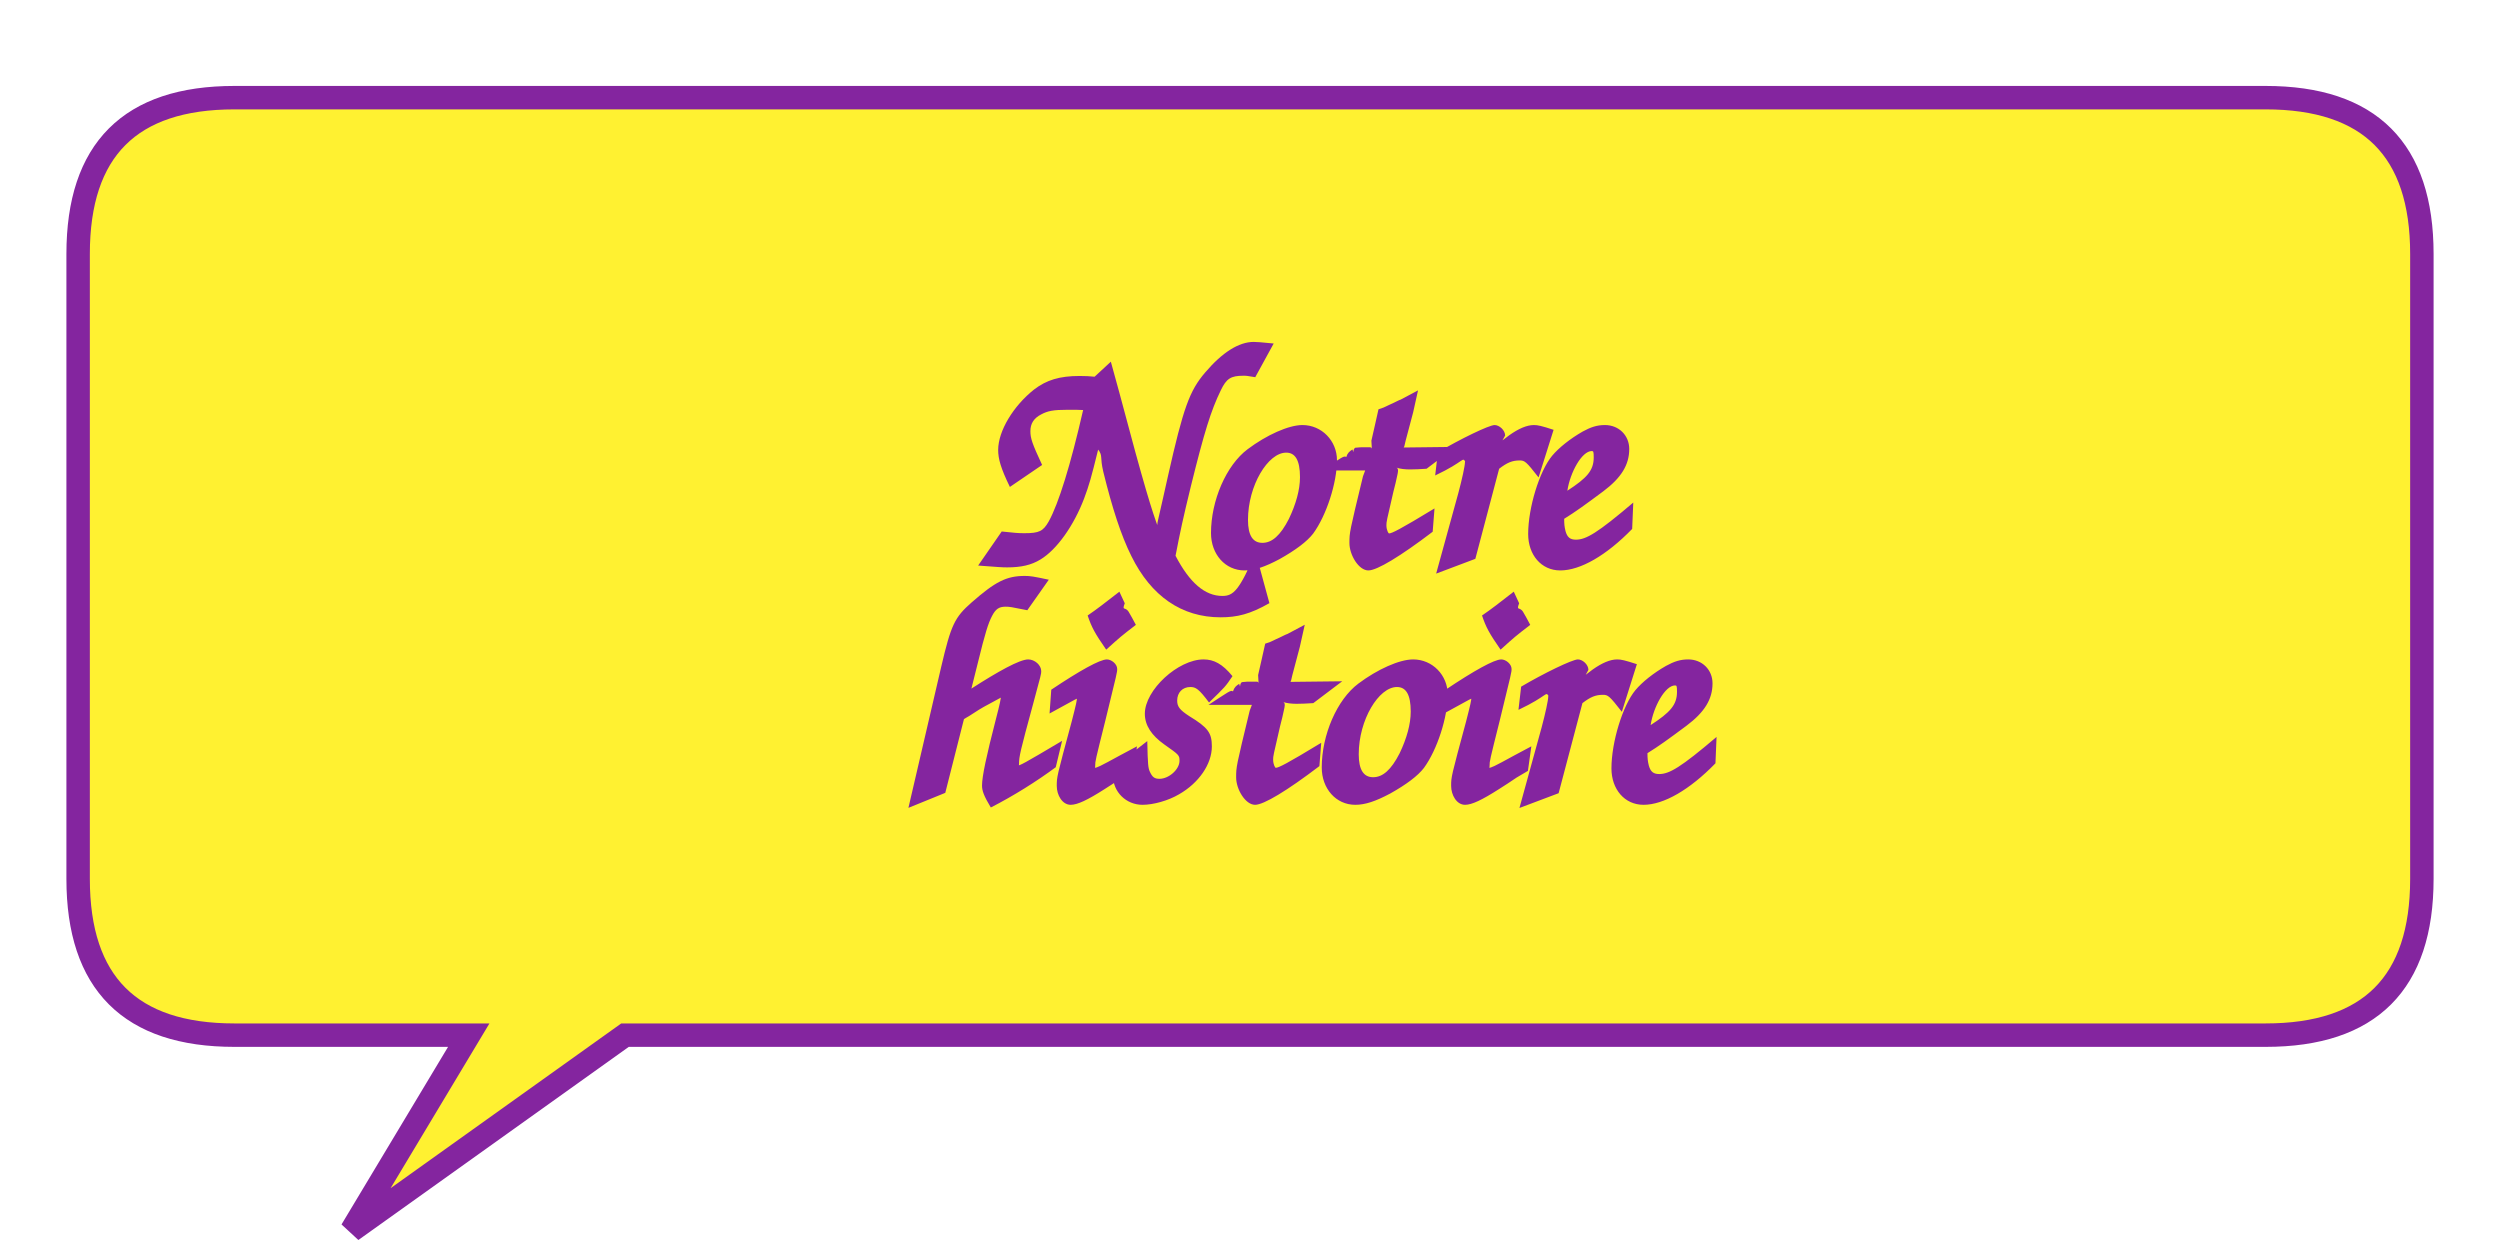
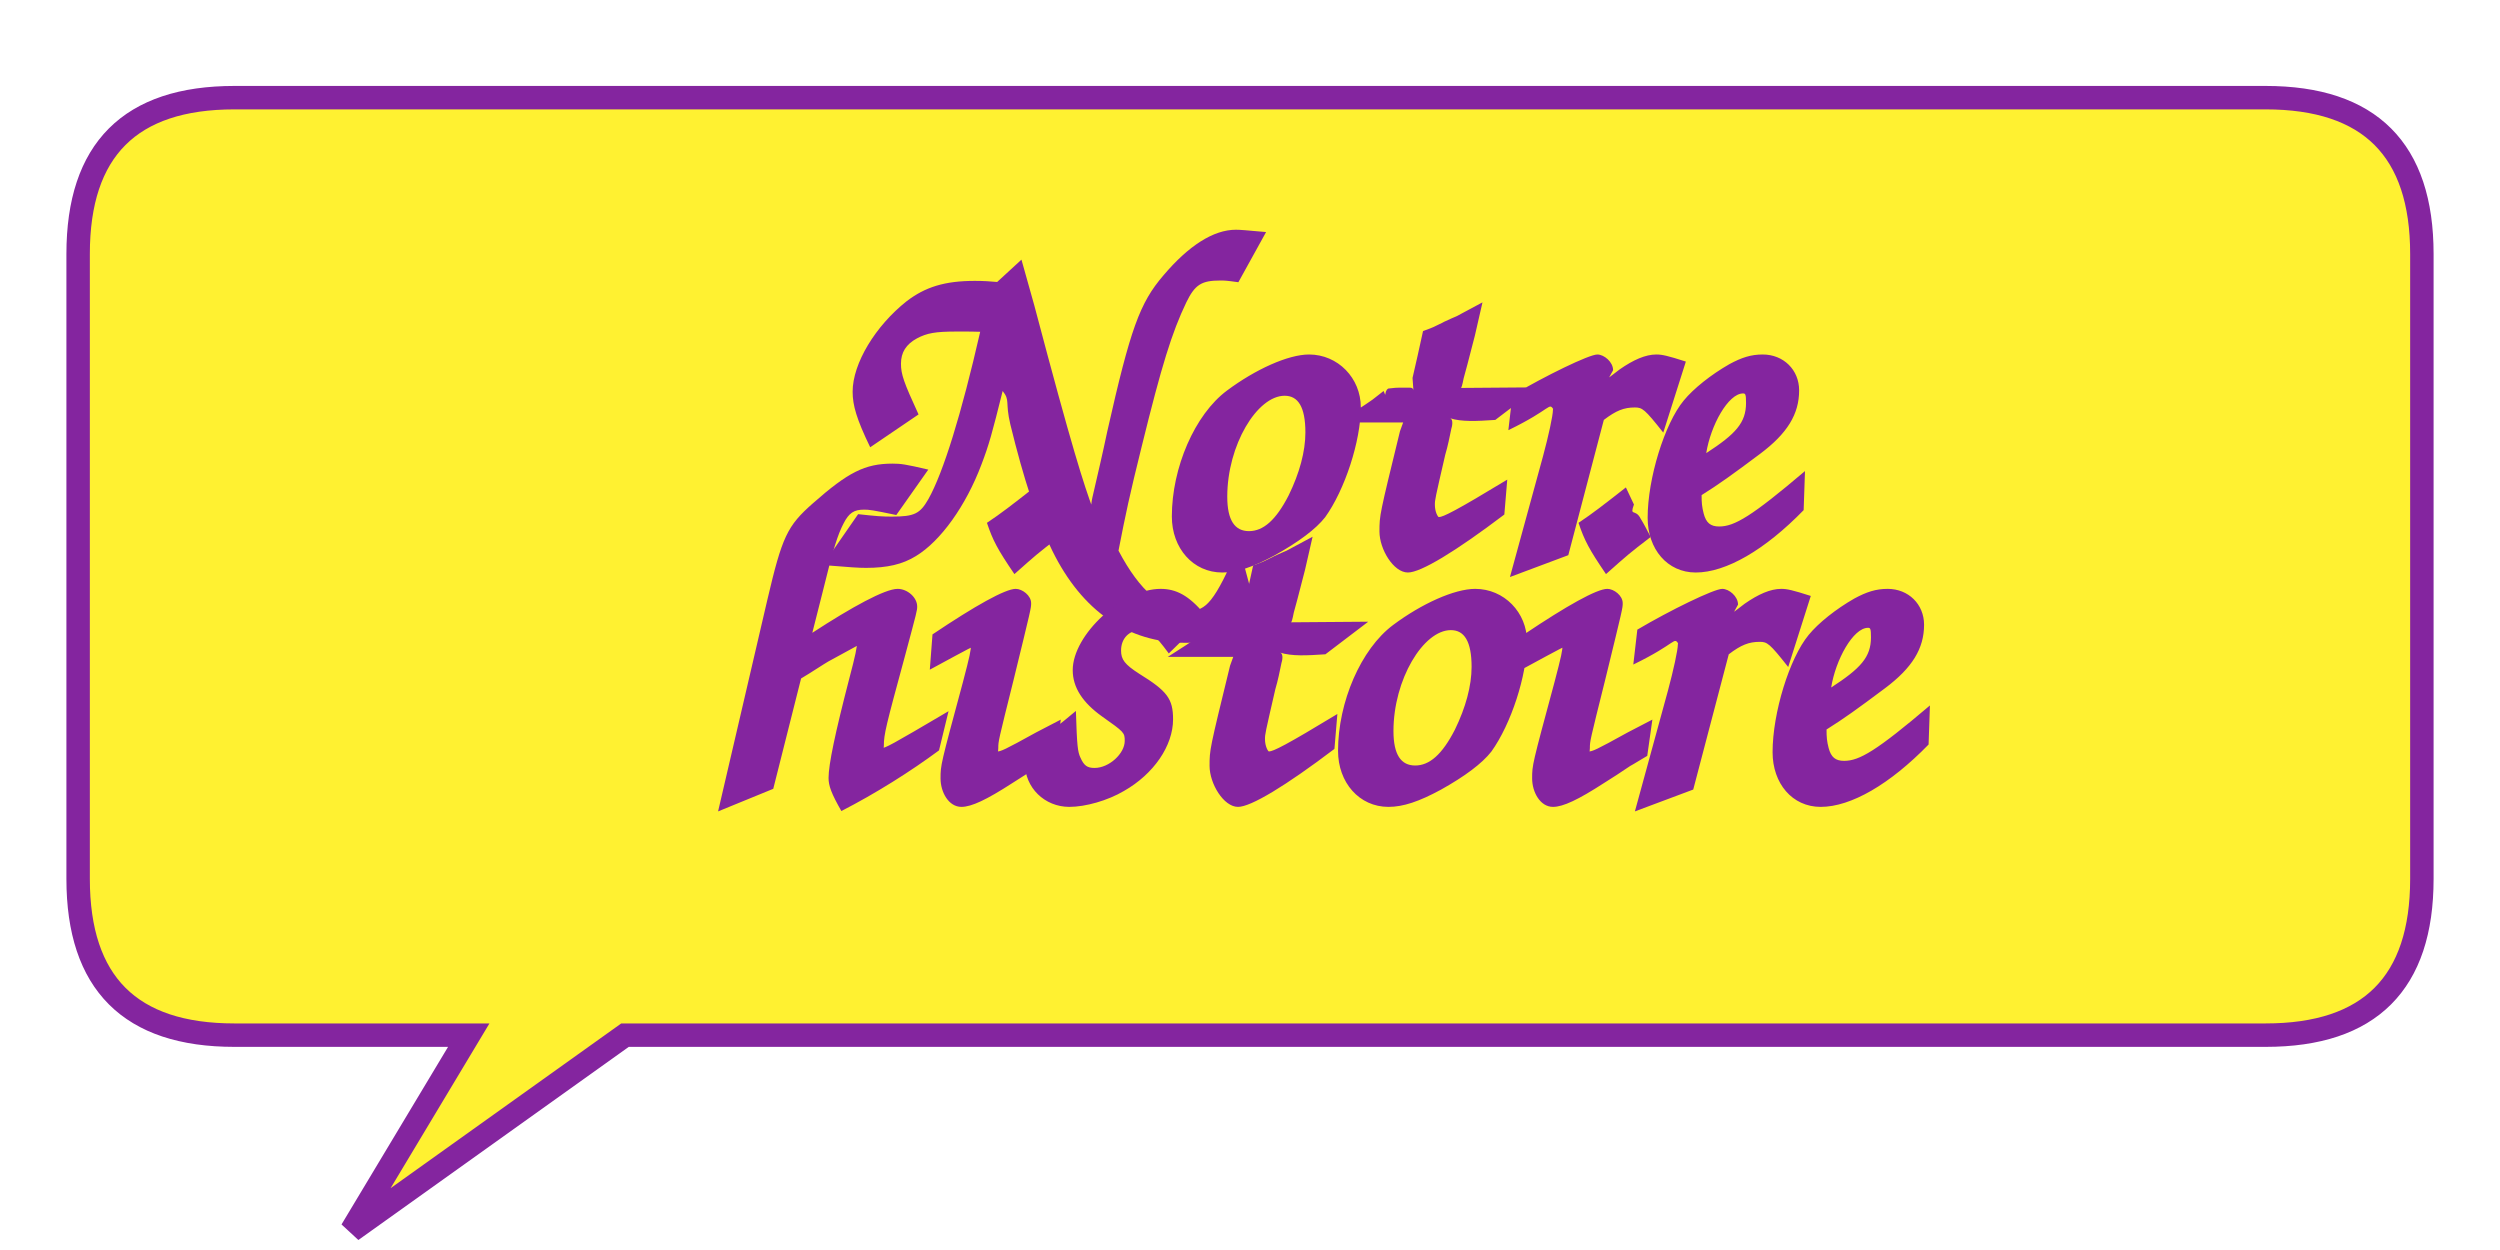
<svg xmlns="http://www.w3.org/2000/svg" width="320" height="160" viewBox="0 0 320 155">
  <path d="M 30 10 Q 10 10 10 30 L 10 110 Q 10 130 30 130 L 60 130 L 45 155 L 80 130 L 290 130 Q 310 130 310 110 L 310 30 Q 310 10 290 10 Z" fill="#FFF131" stroke="#84259F" stroke-width="3" />
-   <text x="165" y="70" font-family="Pangolin, cursive" font-size="40" font-weight="bold" fill="#84259F" text-anchor="middle">Notre</text>
-   <text x="165" y="100" font-family="Pangolin, cursive" font-size="40" font-weight="bold" fill="#84259F" text-anchor="middle">histoire</text>
+   <text x="165" y="70" font-family="Pangolin, cursive" font-size="60" font-weight="bold" fill="#84259F" text-anchor="middle">Notre</text>
+   <text x="165" y="100" font-family="Pangolin, cursive" font-size="60" font-weight="bold" fill="#84259F" text-anchor="middle">histoire</text>
</svg>
